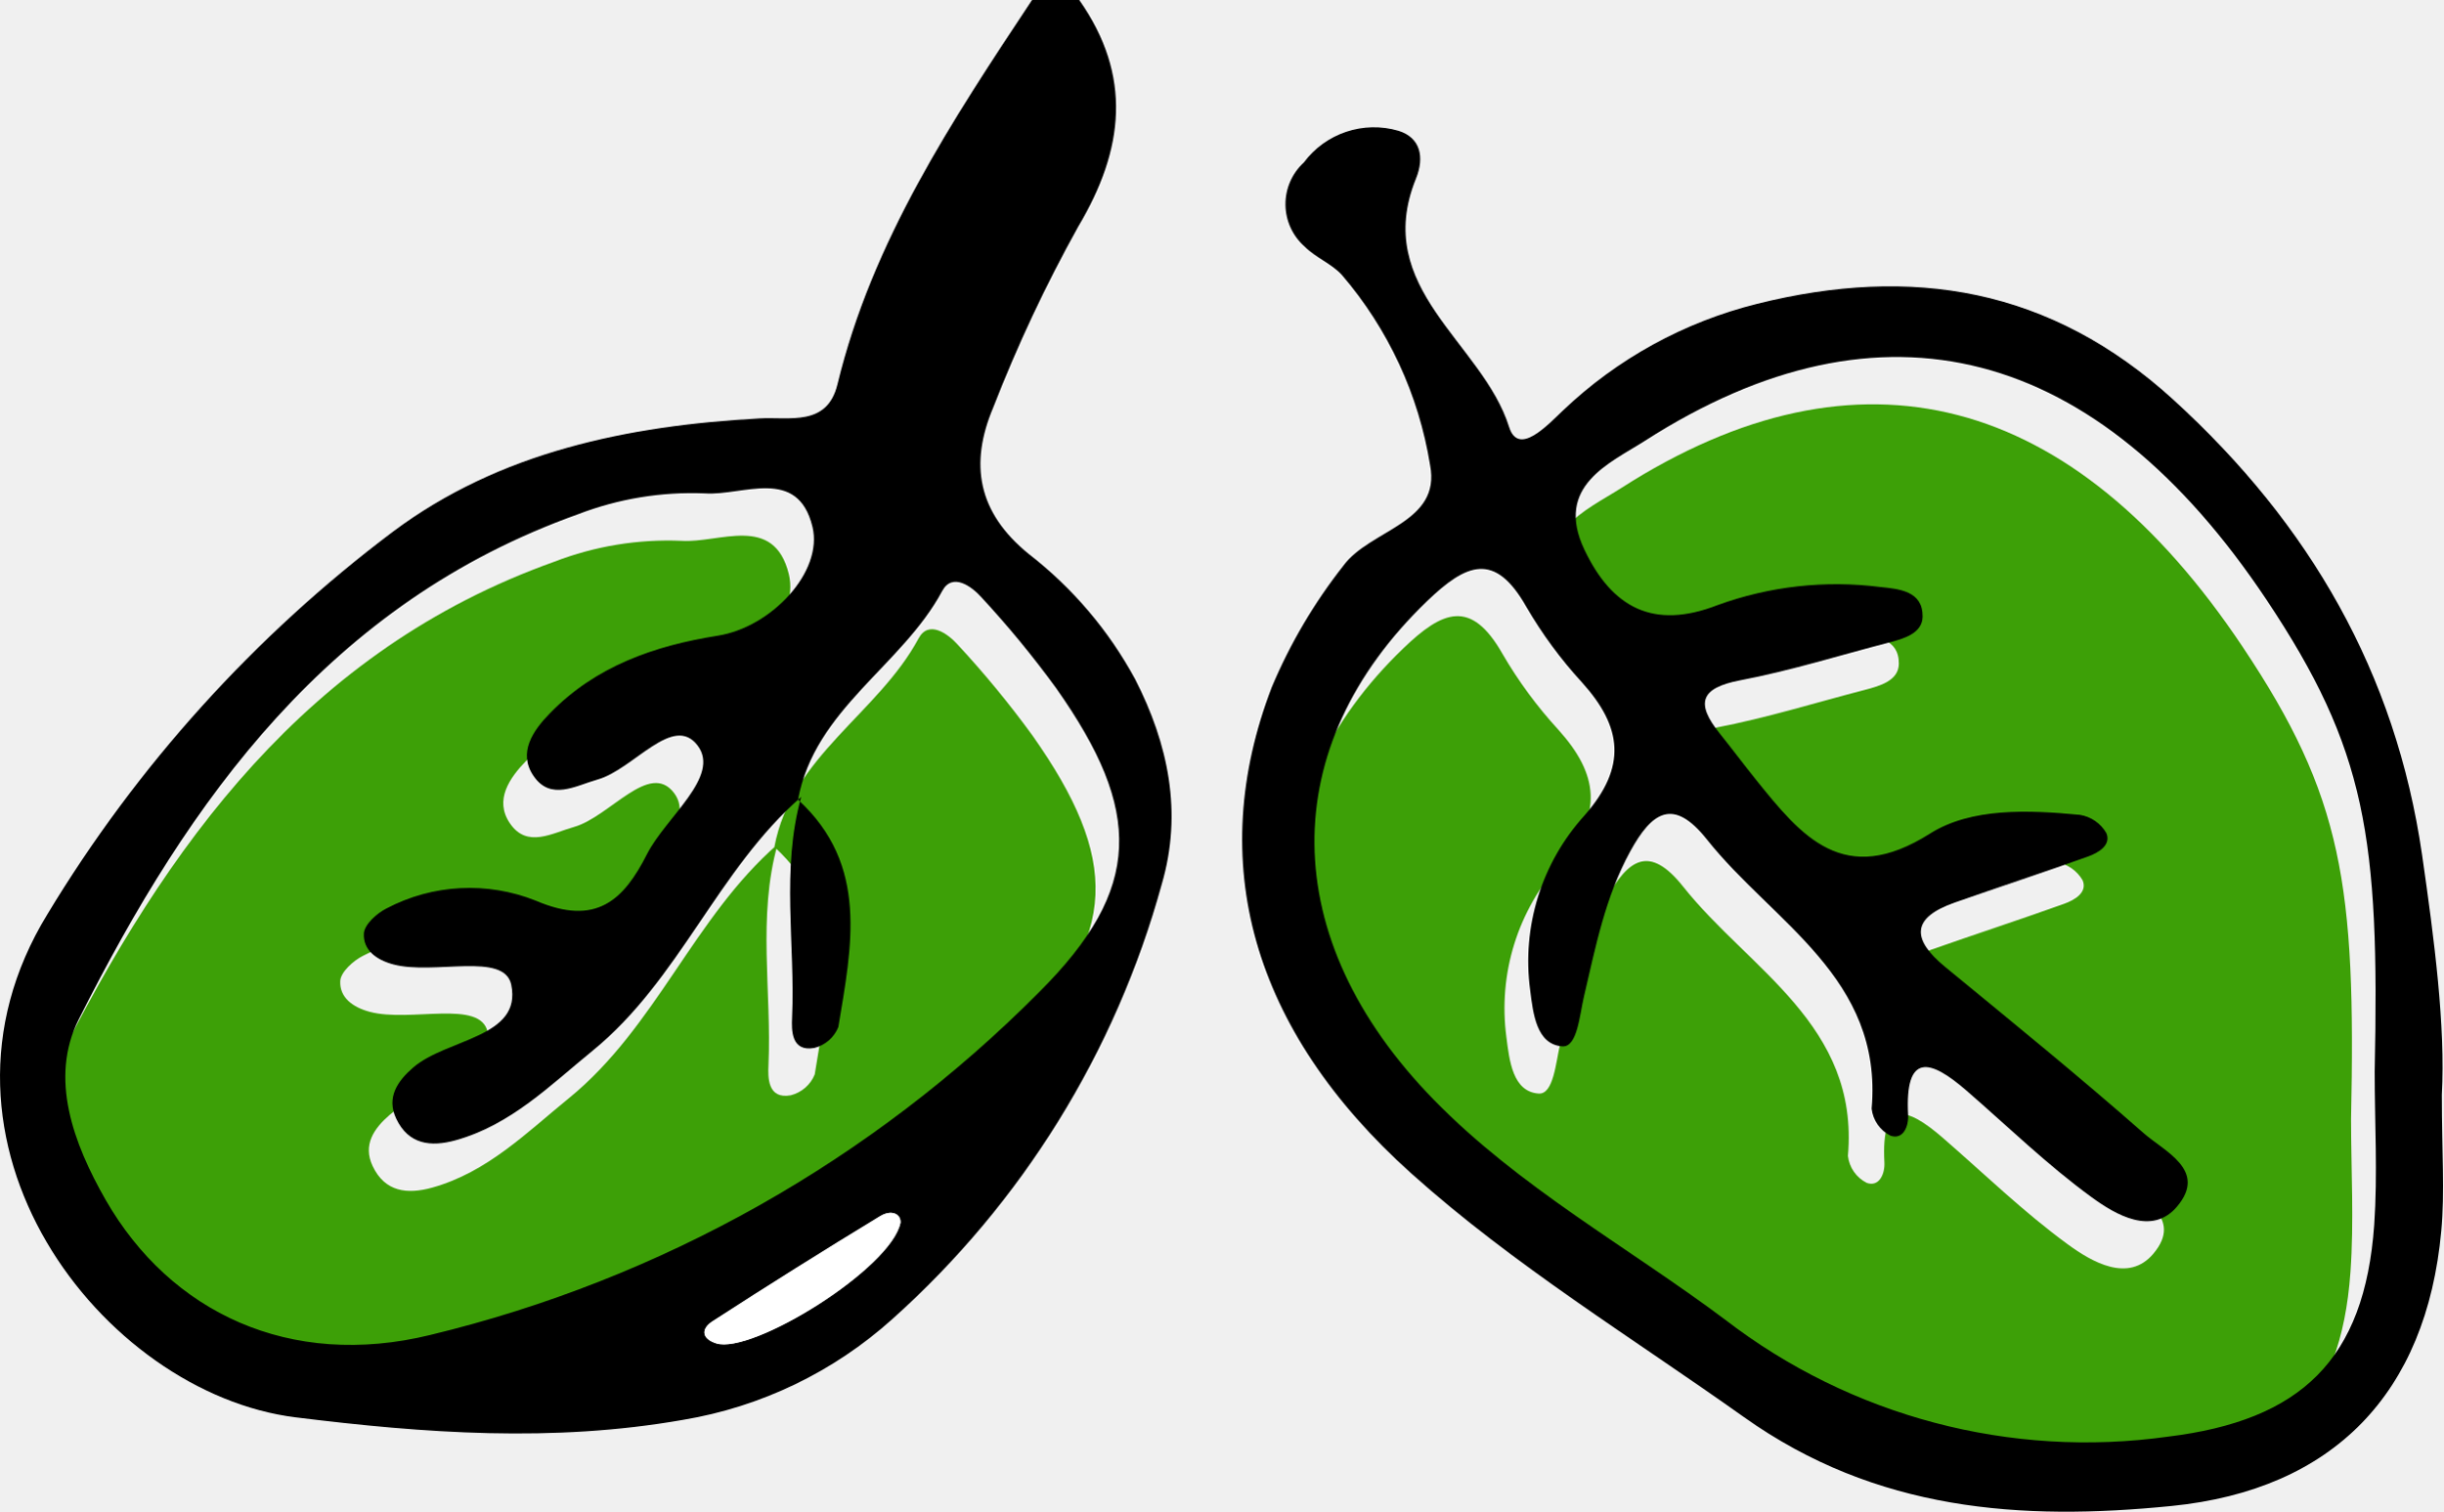
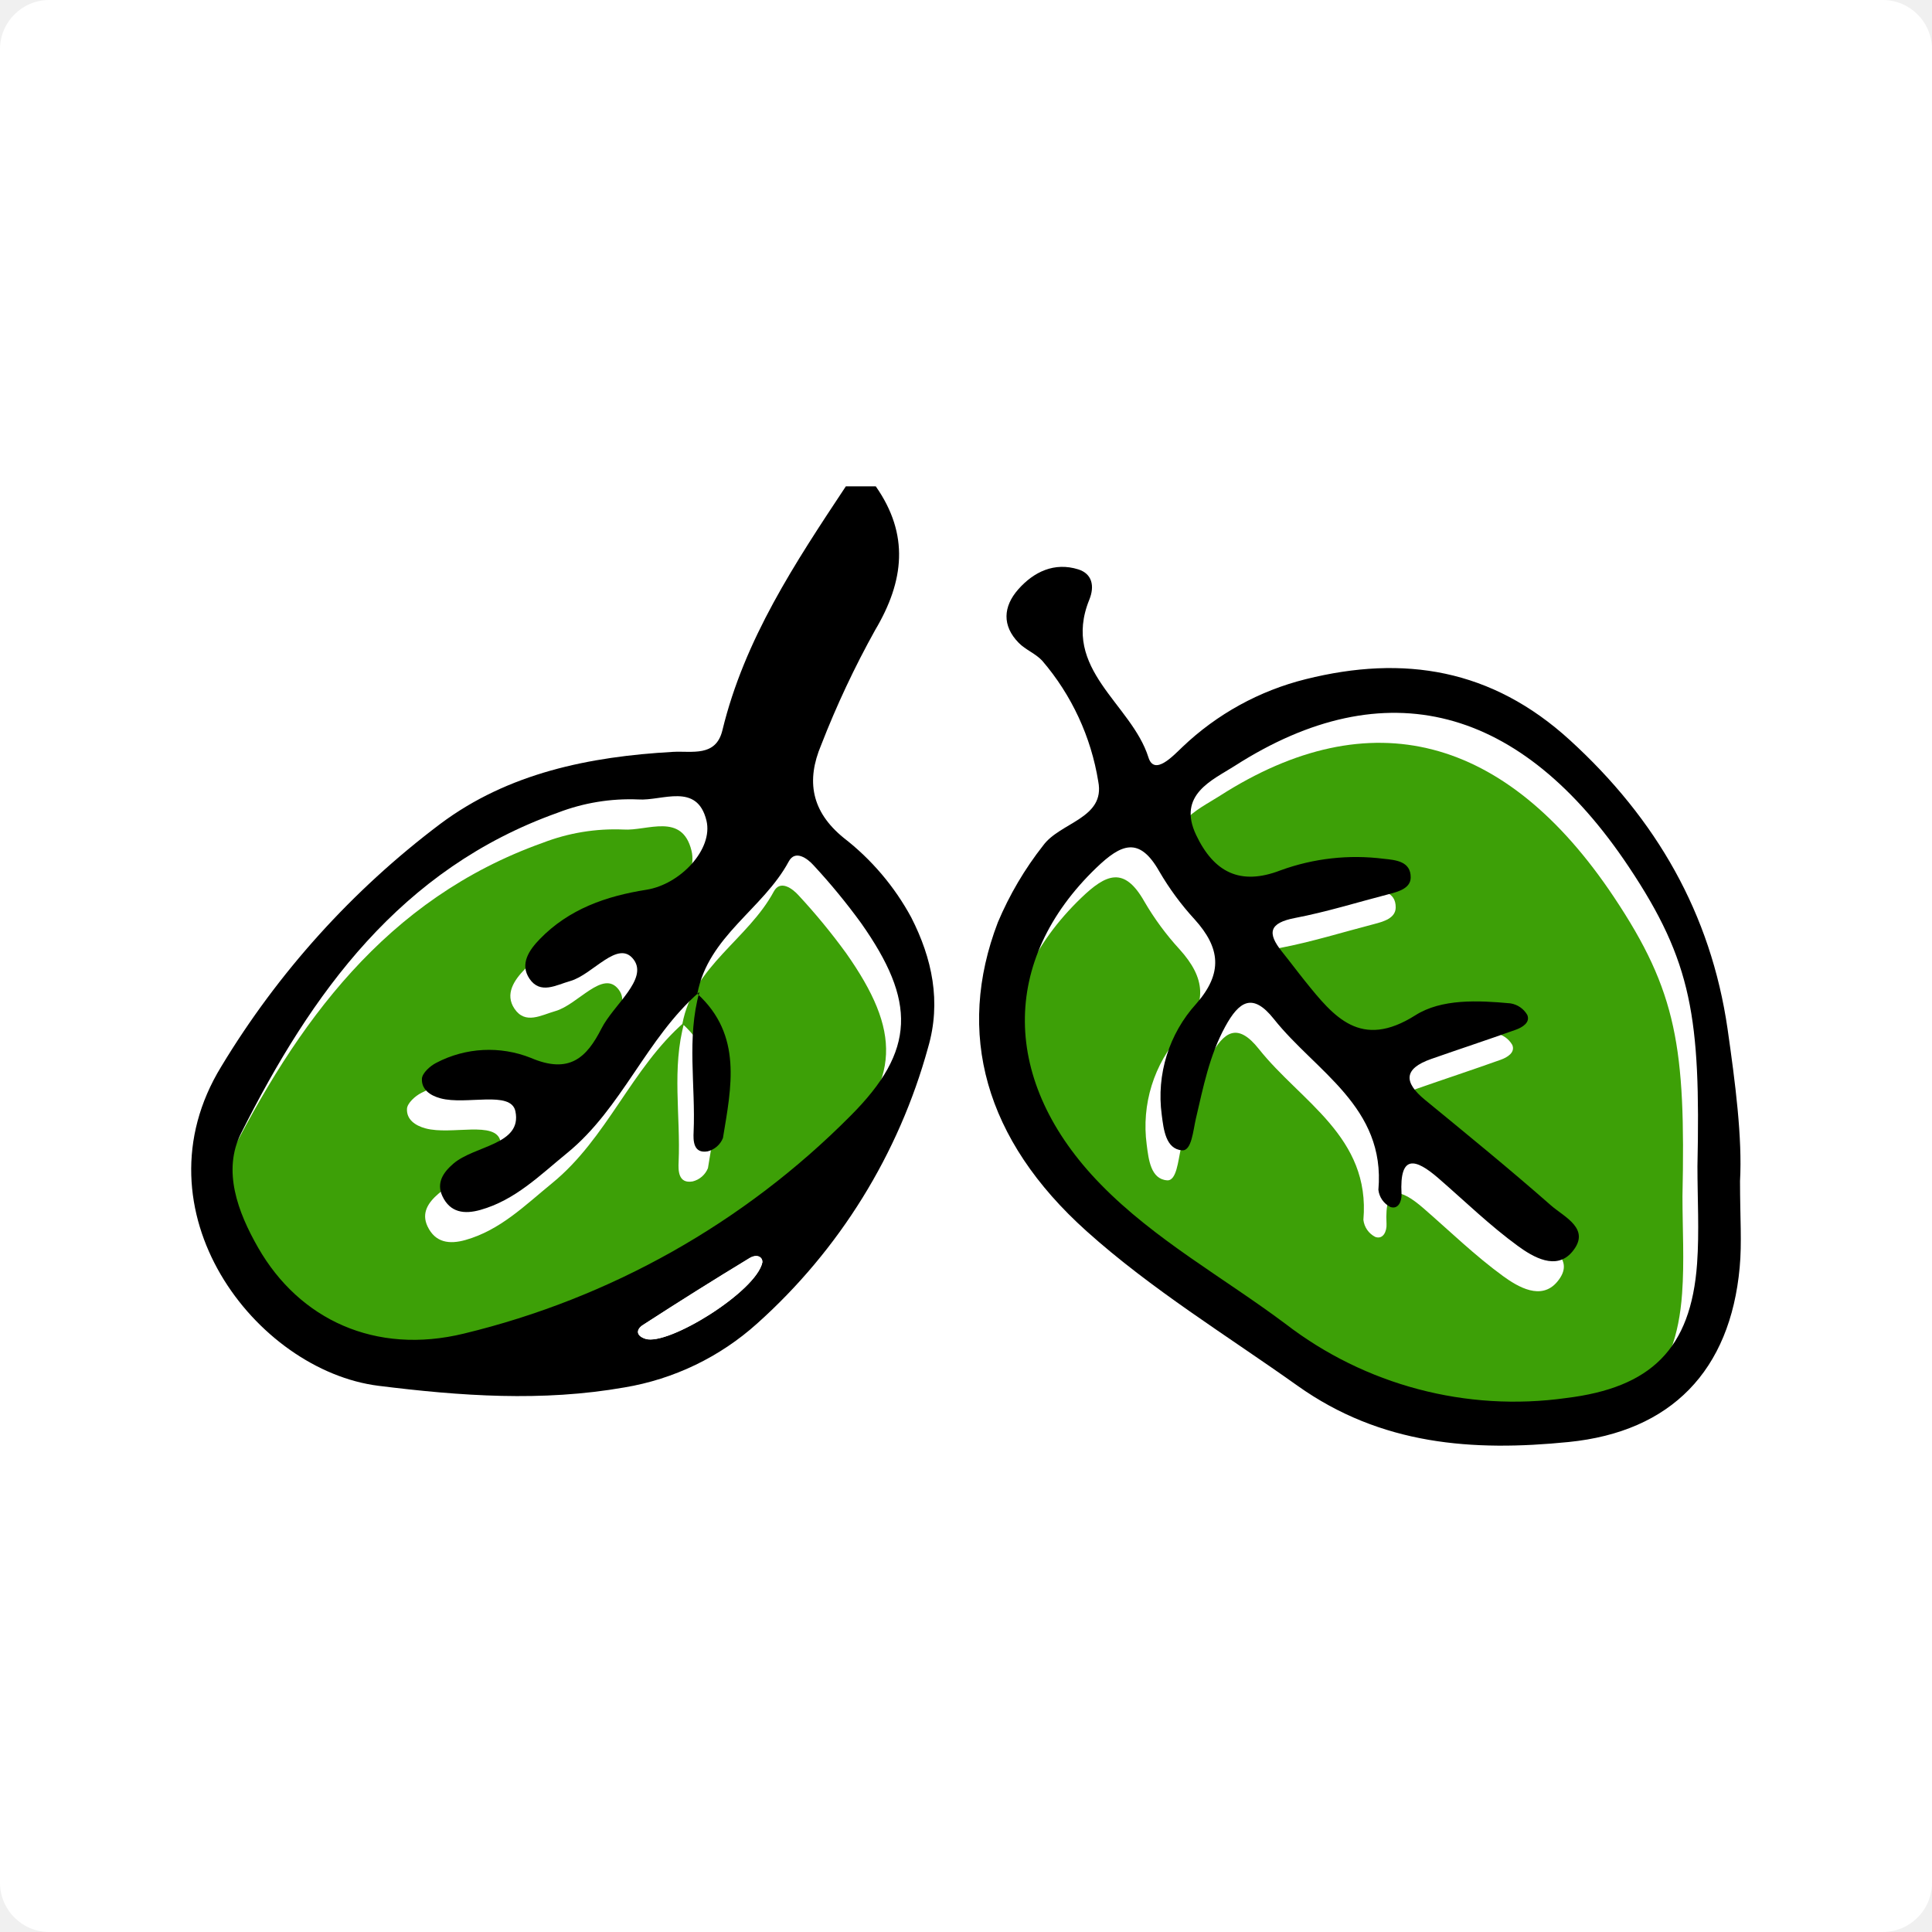
- <svg xmlns="http://www.w3.org/2000/svg" width="144.572" height="89.502" viewBox="0 0 144.572 89.502">
-   <g id="Group_1532" data-name="Group 1532" transform="translate(-1352.547 -592.832)">
-     <g id="Group_1052" data-name="Group 1052" transform="translate(-244.704 -2222.249)">
-       <path id="Path_2467" data-name="Path 2467" d="M1642.377,2856.2c1-5.371,6.145-7.9,8.53-12.341.6-1.119,1.742-.276,2.316.363a58.566,58.566,0,0,1,4.428,5.385c5.126,7.279,5.136,11.876-1.006,18a75.875,75.875,0,0,1-36.041,20.3c-8.286,2.021-15.369-1.326-19.2-8-1.916-3.341-3.348-7.2-1.6-10.674,6.578-13.1,14.887-24.687,29.545-29.917a18.7,18.7,0,0,1,7.529-1.24c2.224.153,5.474-1.62,6.352,1.973.65,2.665-2.431,5.954-5.607,6.453-3.777.593-7.224,1.8-9.937,4.6-.987,1.016-1.9,2.327-.962,3.7,1.015,1.49,2.491.583,3.8.213,2.115-.6,4.463-3.932,5.915-2.007,1.377,1.828-1.883,4.231-3,6.431-1.384,2.729-3,4.282-6.588,2.748a10.567,10.567,0,0,0-8.828.464c-.574.29-1.311.958-1.338,1.484-.049.976.731,1.556,1.739,1.827,2.4.65,6.575-.768,6.984,1.208.648,3.138-3.811,3.175-5.805,4.9-.926.8-1.6,1.774-1,3.03.727,1.529,2.045,1.686,3.528,1.271,3.261-.915,5.563-3.241,8.092-5.3,5.141-4.191,7.389-10.712,12.341-15.024-1.2,4.309-.344,8.708-.538,13.06-.033.732-.059,2.041,1.312,1.8a2.074,2.074,0,0,0,1.425-1.238C1645.544,2864.912,1646.6,2860.07,1642.377,2856.2Z" transform="translate(0.701 9.024)" fill="#3da007" />
-       <path id="Path_2468" data-name="Path 2468" d="M1714.642,2874.521c0,3.02.181,6.053-.035,9.059-.572,8.01-4.349,11.582-12.209,12.545a34.983,34.983,0,0,1-26.219-6.94c-5.76-4.307-12.157-7.817-17.217-13-9.354-9.579-9.36-20.915-.407-29.527,2.322-2.234,4.006-2.963,5.877.333a25.788,25.788,0,0,0,3.3,4.483c2.38,2.639,2.67,4.994.144,7.868a12.848,12.848,0,0,0-3.216,10.35c.176,1.377.373,3.213,1.9,3.324.891.066,1.023-1.852,1.282-2.952.689-2.936,1.257-5.887,2.74-8.593,1.289-2.354,2.551-3.212,4.542-.7,3.9,4.909,10.424,8.19,9.745,15.935a2.053,2.053,0,0,0,1.115,1.6c.745.257,1.079-.547,1.043-1.22-.2-3.734,1.311-3.312,3.45-1.455,2.454,2.13,4.8,4.414,7.415,6.321,1.418,1.032,3.572,2.3,5.053.543,1.8-2.143-.735-3.246-1.968-4.329-3.838-3.374-7.806-6.6-11.756-9.849-2-1.646-2.013-2.913.566-3.816,2.627-.921,5.271-1.789,7.892-2.727.609-.218,1.382-.672,1.078-1.387a2.212,2.212,0,0,0-1.571-1.077c-3.037-.286-6.436-.432-8.866,1.11-5.1,3.232-7.6.164-10.3-3.194-.728-.905-1.422-1.839-2.15-2.744-1.41-1.757-1.177-2.679,1.213-3.136,2.959-.565,5.854-1.472,8.776-2.228.906-.235,2.013-.55,2.023-1.547.017-1.514-1.394-1.636-2.513-1.75a20.549,20.549,0,0,0-9.623,1.075c-3.79,1.468-6.234.165-7.877-3.283-1.8-3.781,1.528-5.132,3.58-6.447,14.1-9.041,26.75-5.616,36.777,9.4C1714.146,2855.421,1714.939,2860.646,1714.642,2874.521Z" transform="translate(21.739 6.811)" fill="#3da007" />
-       <path id="Path_2469" data-name="Path 2469" d="M1661.119,2815.081c3.144,4.49,2.668,8.828-.063,13.419a86.512,86.512,0,0,0-5.032,10.717c-1.4,3.317-.935,6.191,2.105,8.662a23.582,23.582,0,0,1,6.295,7.41c1.963,3.838,2.821,7.892,1.575,12.149a53.651,53.651,0,0,1-15.948,25.746,24.548,24.548,0,0,1-12.372,5.96c-7.7,1.355-15.3.8-22.936-.148-11.458-1.426-22.934-16.32-14.69-29.782a80.216,80.216,0,0,1,20.446-22.651c6.332-4.736,13.9-6.278,21.7-6.711,1.768-.1,4,.5,4.609-2.011,2.059-8.5,6.787-15.623,11.516-22.76Zm-16.457,47.184c-4.953,4.312-7.2,10.833-12.342,15.024-2.528,2.061-4.831,4.386-8.092,5.3-1.483.415-2.8.259-3.528-1.271-.6-1.257.074-2.231,1-3.031,1.995-1.725,6.454-1.761,5.805-4.9-.408-1.977-4.579-.558-6.984-1.208-1.008-.271-1.788-.851-1.739-1.827.026-.526.763-1.2,1.338-1.485a10.566,10.566,0,0,1,8.828-.464c3.59,1.533,5.2-.019,6.588-2.748,1.115-2.2,4.375-4.6,3-6.431-1.451-1.925-3.8,1.412-5.914,2.007-1.31.37-2.786,1.278-3.8-.212-.938-1.377-.025-2.688.962-3.7,2.713-2.791,6.161-4,9.938-4.6,3.176-.5,6.257-3.789,5.607-6.453-.878-3.594-4.128-1.822-6.352-1.974a18.712,18.712,0,0,0-7.529,1.239c-14.658,5.23-22.967,16.814-29.545,29.917-1.743,3.472-.312,7.333,1.6,10.674,3.83,6.677,10.913,10.025,19.2,8a75.881,75.881,0,0,0,36.041-20.3c6.142-6.127,6.132-10.725,1.006-18a58.7,58.7,0,0,0-4.428-5.385c-.574-.639-1.715-1.481-2.316-.363-2.385,4.444-7.526,6.971-8.53,12.342Zm5.878,25.205c.032-.492-.5-.809-1.214-.377q-5.007,3.039-9.925,6.228c-.637.411-.684,1.005.236,1.3C1641.75,2895.29,1649.993,2890.194,1650.54,2887.471Z" />
-       <path id="Path_2470" data-name="Path 2470" d="M1720.831,2877.766c0,3.406.181,5.748-.032,8.053-.884,9.617-6.377,15.327-15.959,16.287-8.929.895-17.485.3-25.3-5.256-6.629-4.715-13.608-8.975-19.671-14.413-9.507-8.526-12.235-18.5-8.274-28.819a31.187,31.187,0,0,1,4.229-7.177c1.59-2.17,5.805-2.515,5.136-5.962a22.9,22.9,0,0,0-5.218-11.255c-.609-.672-1.561-1.026-2.2-1.677a3.343,3.343,0,0,1-.057-4.979,5.171,5.171,0,0,1,5.608-1.879c1.282.4,1.556,1.538,1.03,2.833-2.643,6.513,3.939,9.687,5.515,14.708.554,1.761,2.3-.144,3.183-.981a25.613,25.613,0,0,1,11.493-6.317c9.145-2.284,17.352-.965,24.638,5.683,8.073,7.366,13.152,16.179,14.711,26.945C1720.391,2868.615,1721.053,2873.707,1720.831,2877.766Zm-3.973-1.367c.3-13.875-.5-19.1-6.408-27.957-10.027-15.021-22.68-18.446-36.777-9.4-2.052,1.315-5.38,2.666-3.58,6.447,1.642,3.448,4.087,4.751,7.877,3.283a20.546,20.546,0,0,1,9.623-1.075c1.12.115,2.53.236,2.513,1.75-.01,1-1.117,1.313-2.023,1.548-2.921.756-5.816,1.664-8.776,2.228-2.391.457-2.624,1.379-1.214,3.137.728.905,1.422,1.839,2.15,2.744,2.7,3.357,5.2,6.426,10.3,3.194,2.431-1.542,5.829-1.4,8.866-1.11a2.21,2.21,0,0,1,1.571,1.078c.3.714-.468,1.168-1.078,1.386-2.621.938-5.266,1.806-7.892,2.727-2.579.9-2.57,2.169-.566,3.816,3.95,3.245,7.918,6.475,11.756,9.85,1.233,1.083,3.771,2.186,1.968,4.329-1.482,1.762-3.636.49-5.053-.542-2.618-1.906-4.961-4.191-7.416-6.321-2.139-1.856-3.65-2.279-3.45,1.455.036.674-.3,1.477-1.043,1.22a2.054,2.054,0,0,1-1.115-1.6c.679-7.745-5.849-11.026-9.744-15.935-1.99-2.509-3.253-1.651-4.542.7-1.483,2.706-2.05,5.657-2.74,8.593-.259,1.1-.391,3.018-1.282,2.952-1.531-.112-1.728-1.947-1.9-3.324a12.849,12.849,0,0,1,3.216-10.35c2.526-2.874,2.237-5.229-.144-7.869a25.766,25.766,0,0,1-3.3-4.483c-1.87-3.3-3.555-2.566-5.876-.333-8.953,8.612-8.948,19.947.407,29.527,5.06,5.182,11.457,8.692,17.217,13a34.981,34.981,0,0,0,26.219,6.94c7.86-.963,11.637-4.535,12.209-12.545C1717.038,2882.453,1716.858,2879.419,1716.858,2876.4Z" transform="translate(20.921 2.137)" />
-       <path id="Path_2471" data-name="Path 2471" d="M1638.677,2867.033c-.547,2.723-8.79,7.818-10.9,7.147-.92-.292-.874-.886-.236-1.3q4.919-3.183,9.925-6.228C1638.174,2866.225,1638.708,2866.542,1638.677,2867.033Z" transform="translate(11.863 20.437)" fill="#fff" />
-       <path id="Path_2472" data-name="Path 2472" d="M1631.168,2849c4.226,3.872,3.168,8.715,2.385,13.461a2.073,2.073,0,0,1-1.424,1.238c-1.372.242-1.346-1.067-1.313-1.8.194-4.353-.661-8.751.538-13.06Z" transform="translate(13.307 13.429)" />
+ <svg xmlns="http://www.w3.org/2000/svg" width="196" height="196" viewBox="0 0 196 196">
+   <g id="Group_1862" data-name="Group 1862" transform="translate(11306 3369)">
+     <g id="Group_1859" data-name="Group 1859" transform="translate(-12131 -3438)">
+       <rect id="Rectangle_1256" data-name="Rectangle 1256" width="196" height="196" rx="5" transform="translate(825 69)" fill="#fff" />
+       <g id="Group_1052" data-name="Group 1052" transform="translate(-752.854 -2696.743)">
+         <path id="Path_2467" data-name="Path 2467" d="M1646.166,2857.809c1.092-5.839,6.682-8.588,9.275-13.42.654-1.216,1.894-.3,2.519.4a63.666,63.666,0,0,1,4.816,5.855c5.574,7.914,5.584,12.914-1.095,19.576a82.506,82.506,0,0,1-39.19,22.069c-9.01,2.2-16.712-1.443-20.877-8.7-2.084-3.632-3.641-7.831-1.745-11.606,7.153-14.249,16.188-26.844,32.127-32.531a20.33,20.33,0,0,1,8.187-1.348c2.418.166,5.952-1.762,6.907,2.146.707,2.9-2.643,6.474-6.1,7.016-4.107.645-7.855,1.962-10.805,5-1.073,1.1-2.066,2.531-1.046,4.028,1.1,1.621,2.708.634,4.133.231,2.3-.647,4.853-4.276,6.431-2.183,1.5,1.988-2.048,4.6-3.26,6.993-1.5,2.967-3.26,4.656-7.163,2.989a11.49,11.49,0,0,0-9.6.5c-.625.314-1.426,1.042-1.454,1.614-.054,1.062.794,1.693,1.891,1.987,2.614.707,7.15-.836,7.594,1.313.705,3.412-4.144,3.452-6.312,5.328-1.007.87-1.738,1.929-1.087,3.3.791,1.663,2.224,1.833,3.836,1.382,3.546-1,6.05-3.524,8.8-5.765,5.59-4.557,8.035-11.648,13.42-16.337-1.3,4.685-.374,9.468-.585,14.2-.036.8-.064,2.219,1.427,1.957a2.257,2.257,0,0,0,1.549-1.347C1649.61,2867.284,1650.761,2862.019,1646.166,2857.809Z" transform="translate(0.916 11.794)" fill="#3da007" />
+         <path id="Path_2468" data-name="Path 2468" d="M1720.126,2878.22c0,3.284.2,6.583-.038,9.851-.622,8.71-4.729,12.594-13.276,13.642a38.038,38.038,0,0,1-28.511-7.547c-6.264-4.683-13.219-8.5-18.722-14.135-10.172-10.417-10.177-22.742-.442-32.107,2.525-2.428,4.356-3.222,6.39.362a28.034,28.034,0,0,0,3.591,4.875c2.589,2.869,2.9,5.43.156,8.556a13.971,13.971,0,0,0-3.5,11.253c.192,1.5.406,3.494,2.07,3.615.968.072,1.113-2.014,1.394-3.21.749-3.193,1.367-6.4,2.979-9.344,1.4-2.559,2.774-3.493,4.939-.765,4.236,5.338,11.334,8.906,10.6,17.328a2.231,2.231,0,0,0,1.213,1.737c.81.28,1.173-.594,1.134-1.326-.217-4.06,1.426-3.6,3.751-1.583,2.669,2.317,5.217,4.8,8.064,6.874,1.541,1.121,3.884,2.5,5.495.59,1.961-2.33-.8-3.53-2.14-4.708-4.174-3.669-8.487-7.182-12.783-10.71-2.18-1.791-2.188-3.167.616-4.15,2.856-1,5.732-1.945,8.582-2.965.662-.237,1.5-.731,1.172-1.508a2.4,2.4,0,0,0-1.708-1.172c-3.3-.311-7-.47-9.641,1.206-5.547,3.514-8.261.178-11.2-3.472-.792-.984-1.546-2-2.338-2.984-1.534-1.911-1.28-2.914,1.319-3.41,3.218-.615,6.366-1.6,9.542-2.423.985-.256,2.188-.6,2.2-1.683.018-1.646-1.515-1.779-2.733-1.9a22.343,22.343,0,0,0-10.464,1.169c-4.121,1.6-6.779.179-8.565-3.57-1.958-4.112,1.661-5.581,3.892-7.011,15.329-9.832,29.088-6.107,39.991,10.227C1719.586,2857.451,1720.448,2863.132,1720.126,2878.22Z" transform="translate(28.413 8.901)" fill="#3da007" />
+         <path id="Path_2469" data-name="Path 2469" d="M1666.7,2815.081c3.418,4.882,2.9,9.6-.069,14.592a94.057,94.057,0,0,0-5.472,11.654c-1.521,3.606-1.017,6.732,2.289,9.419a25.636,25.636,0,0,1,6.845,8.058c2.134,4.174,3.067,8.582,1.713,13.21a58.34,58.34,0,0,1-17.342,28,26.7,26.7,0,0,1-13.453,6.481c-8.377,1.473-16.638.873-24.94-.161-12.459-1.55-24.938-17.746-15.974-32.385a87.228,87.228,0,0,1,22.233-24.63c6.885-5.149,15.118-6.826,23.6-7.3,1.923-.108,4.349.547,5.011-2.187,2.239-9.24,7.38-16.989,12.522-24.748Zm-17.9,51.307c-5.385,4.688-7.829,11.78-13.42,16.337-2.75,2.24-5.253,4.77-8.8,5.765-1.613.451-3.046.281-3.837-1.381-.651-1.367.081-2.426,1.087-3.3,2.169-1.875,7.018-1.915,6.312-5.327-.444-2.149-4.979-.606-7.594-1.314-1.1-.294-1.944-.926-1.891-1.986.029-.572.83-1.3,1.455-1.615a11.49,11.49,0,0,1,9.6-.5c3.9,1.667,5.659-.021,7.164-2.988,1.213-2.392,4.758-5.005,3.26-6.993-1.578-2.094-4.131,1.535-6.431,2.182-1.424.4-3.029,1.389-4.133-.231-1.02-1.5-.027-2.923,1.046-4.028,2.95-3.035,6.7-4.353,10.806-5,3.453-.543,6.8-4.12,6.1-7.016-.954-3.908-4.488-1.981-6.907-2.146a20.337,20.337,0,0,0-8.186,1.347c-15.939,5.687-24.974,18.283-32.127,32.531-1.9,3.775-.339,7.974,1.745,11.607,4.165,7.26,11.867,10.9,20.877,8.7a82.511,82.511,0,0,0,39.19-22.069c6.679-6.662,6.668-11.662,1.094-19.576a63.724,63.724,0,0,0-4.815-5.855c-.625-.7-1.865-1.611-2.519-.4-2.593,4.832-8.183,7.58-9.275,13.421Zm6.392,27.408c.035-.535-.546-.88-1.319-.41q-5.445,3.3-10.792,6.772c-.693.447-.743,1.093.257,1.411C1645.638,2902.3,1654.6,2896.757,1655.2,2893.8Z" transform="translate(0 0)" />
+         <path id="Path_2470" data-name="Path 2470" d="M1727.034,2882.774c0,3.7.2,6.25-.035,8.757-.961,10.457-6.934,16.667-17.354,17.71-9.71.973-19.014.33-27.512-5.716-7.208-5.126-14.8-9.759-21.389-15.672-10.337-9.271-13.3-20.116-9-31.338a33.928,33.928,0,0,1,4.6-7.8c1.729-2.359,6.313-2.734,5.584-6.483a24.9,24.9,0,0,0-5.674-12.239c-.663-.731-1.7-1.116-2.394-1.824-1.715-1.74-1.573-3.694-.062-5.414,1.581-1.8,3.68-2.8,6.1-2.043,1.394.437,1.692,1.672,1.12,3.081-2.874,7.082,4.283,10.534,6,15.994.6,1.915,2.5-.156,3.461-1.067a27.854,27.854,0,0,1,12.5-6.869c9.944-2.484,18.868-1.049,26.791,6.18,8.778,8.01,14.3,17.593,16,29.3C1726.556,2872.824,1727.276,2878.361,1727.034,2882.774Zm-4.32-1.487c.323-15.087-.539-20.769-6.968-30.4-10.9-16.334-24.662-20.058-39.991-10.227-2.231,1.43-5.85,2.9-3.893,7.011,1.786,3.749,4.445,5.166,8.565,3.571a22.331,22.331,0,0,1,10.464-1.169c1.217.124,2.751.256,2.733,1.9-.011,1.086-1.214,1.428-2.2,1.683-3.176.823-6.324,1.808-9.542,2.423-2.6.5-2.853,1.5-1.32,3.411.792.985,1.546,2,2.338,2.984,2.935,3.651,5.65,6.987,11.2,3.473,2.643-1.677,6.338-1.517,9.641-1.207a2.4,2.4,0,0,1,1.709,1.171c.331.777-.509,1.271-1.172,1.508-2.85,1.02-5.726,1.964-8.582,2.966-2.8.982-2.8,2.359-.616,4.149,4.3,3.528,8.609,7.041,12.783,10.71,1.341,1.178,4.1,2.377,2.14,4.707-1.611,1.916-3.954.532-5.495-.59-2.847-2.073-5.394-4.556-8.063-6.873-2.326-2.019-3.969-2.478-3.751,1.583.039.732-.324,1.606-1.134,1.326a2.234,2.234,0,0,1-1.213-1.737c.739-8.422-6.36-11.99-10.6-17.328-2.164-2.729-3.537-1.8-4.938.765-1.613,2.943-2.23,6.151-2.979,9.343-.281,1.2-.426,3.282-1.394,3.21-1.664-.121-1.879-2.117-2.07-3.614a13.974,13.974,0,0,1,3.5-11.254c2.747-3.125,2.432-5.686-.156-8.556a28.028,28.028,0,0,1-3.592-4.875c-2.034-3.583-3.865-2.79-6.39-.361-9.736,9.365-9.73,21.69.442,32.107,5.5,5.635,12.458,9.451,18.722,14.135a38.039,38.039,0,0,0,28.511,7.547c8.547-1.047,12.654-4.932,13.275-13.642C1722.91,2887.871,1722.714,2884.572,1722.714,2881.288Z" transform="translate(27.344 2.793)" />
+         <path id="Path_2471" data-name="Path 2471" d="M1639.691,2867.084c-.595,2.961-9.558,8.5-11.855,7.772-1-.318-.95-.964-.256-1.41q5.349-3.461,10.792-6.772C1639.145,2866.2,1639.725,2866.55,1639.691,2867.084Z" transform="translate(15.506 26.712)" fill="#fff" />
+         <path id="Path_2472" data-name="Path 2472" d="M1631.209,2849.011c4.595,4.211,3.444,9.476,2.593,14.637a2.256,2.256,0,0,1-1.548,1.346c-1.491.263-1.464-1.16-1.427-1.957.211-4.733-.719-9.516.585-14.2Z" transform="translate(17.393 17.552)" />
+       </g>
    </g>
  </g>
</svg>
